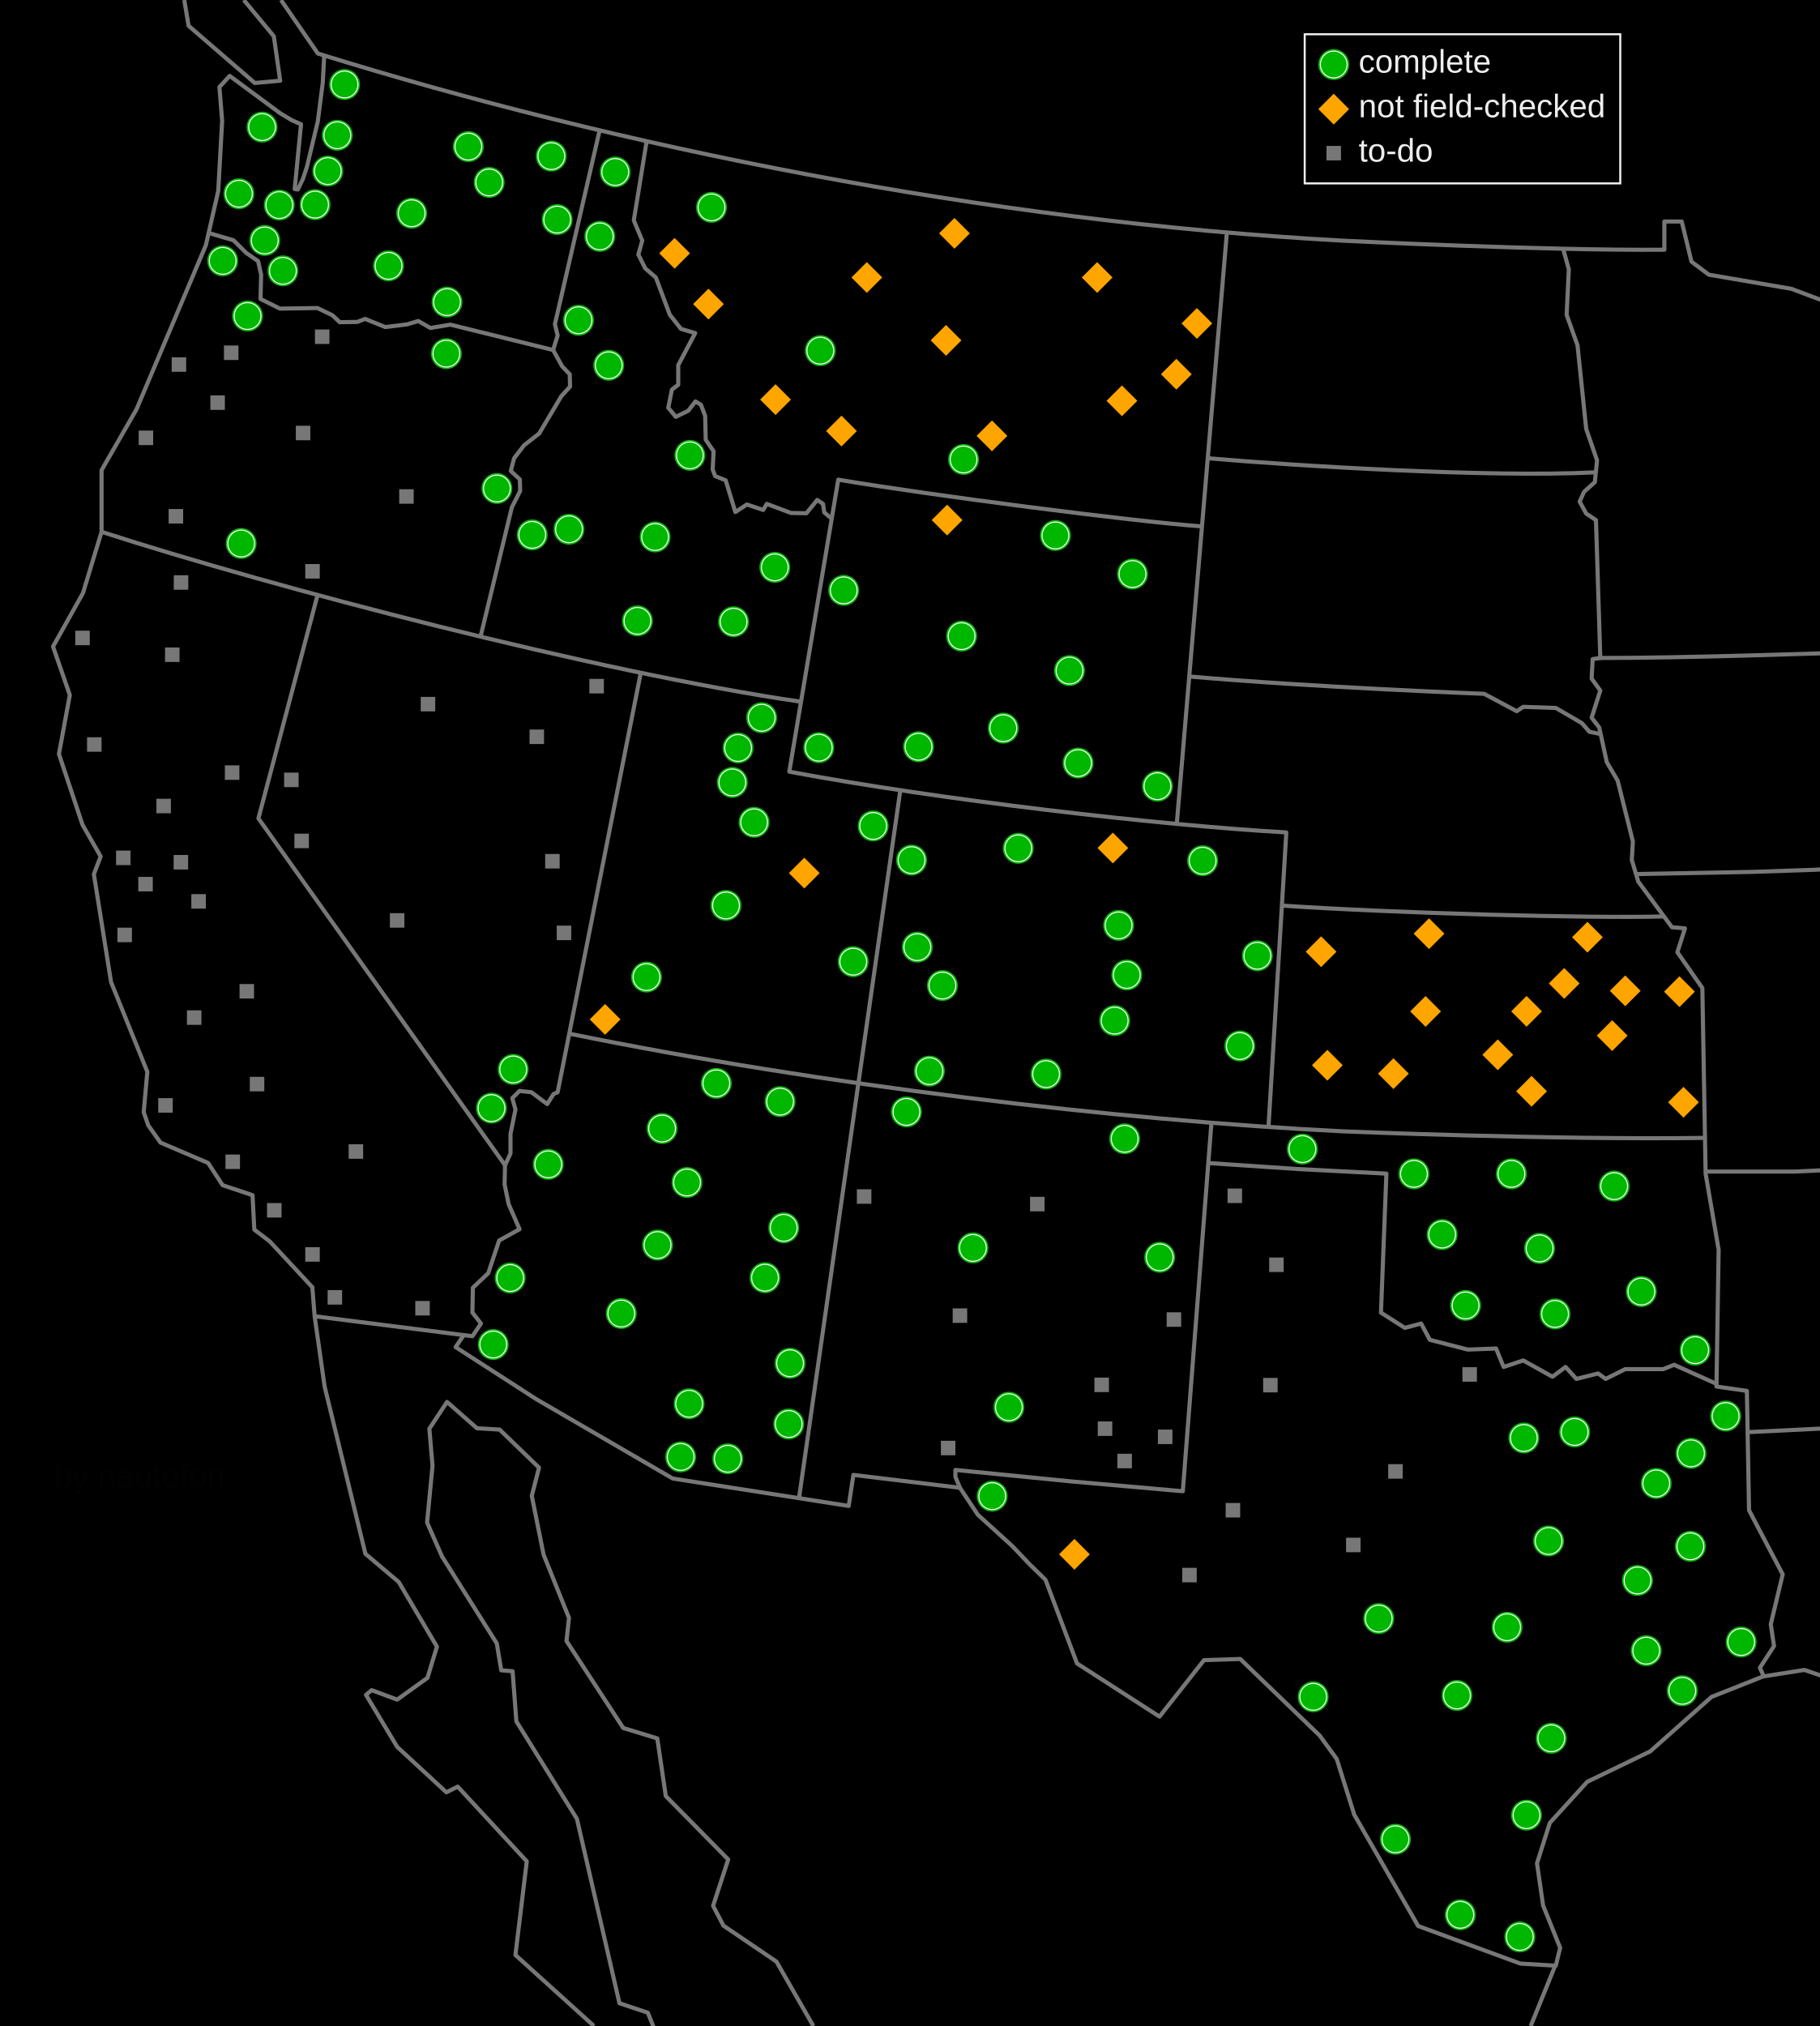
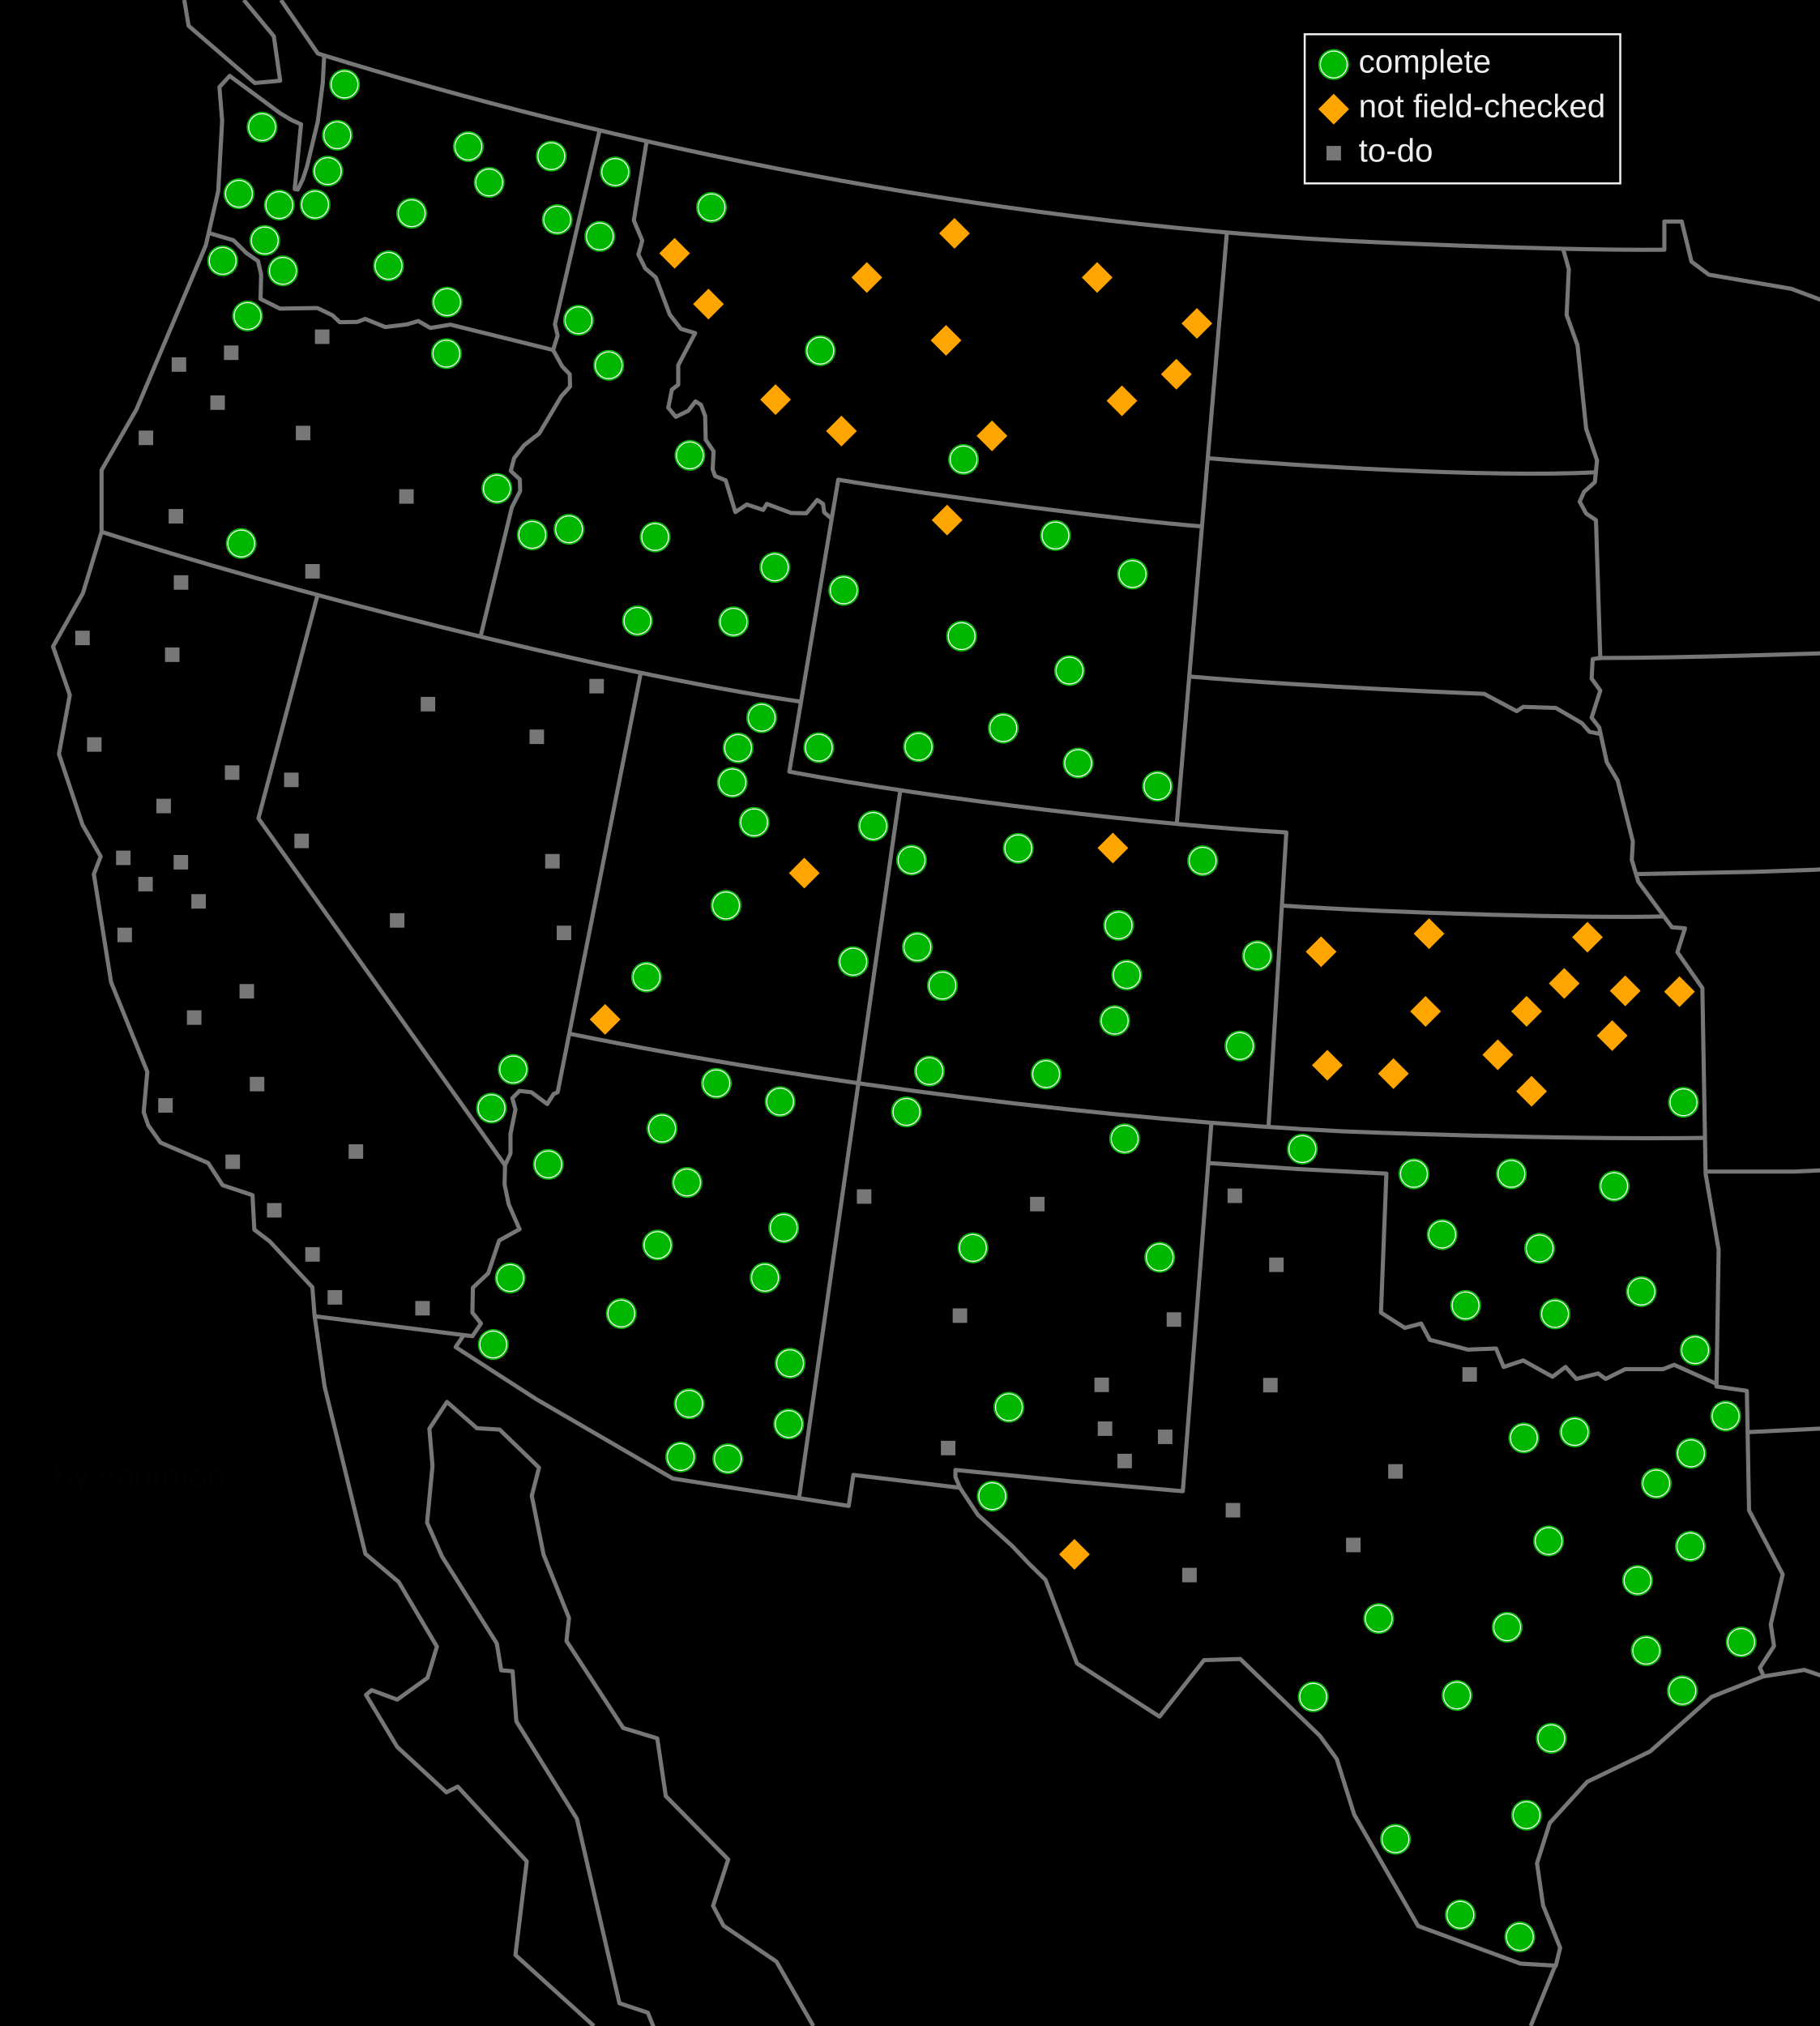
<svg xmlns="http://www.w3.org/2000/svg" xmlns:xlink="http://www.w3.org/1999/xlink" version="1.1" x="0px" y="0px" width="501.68px" height="558.55px" viewBox="0 0 501.68 558.55" xml:space="preserve">
  <symbol id="all" viewBox="-4.25 -4.25 8.5 8.5">
    <path style="fill:#00B700;" d="M4.25,0c0-2.35-1.9-4.25-4.25-4.25c-2.35,0-4.25,1.9-4.25,4.25S-2.35,4.25,0,4.25C2.35,4.25,4.25,2.35,4.25,0z" />
    <path style="fill:none;stroke:#FFFFFF;stroke-width:0.283;stroke-miterlimit:10;" d="M3.69,0c0-2.04-1.65-3.69-3.69-3.69S-3.68-2.04-3.68,0S-2.04,3.69,0,3.69S3.69,2.04,3.69,0z" />
  </symbol>
  <symbol id="cleanup" viewBox="-4.25 -4.25 8.5 8.5">
    <rect x="-3" y="-3" width="6" height="6" transform="rotate(45)" style="fill:orange" />
  </symbol>
  <symbol id="open" viewBox="-4.25 -4.25 8.5 8.5">
    <rect x="-2" y="-2" width="4" height="4" style="fill:#777" />
  </symbol>
  <symbol id="TODO" viewBox="-4.25 -4.25 8.5 8.5">
    <rect x="-2" y="-2" width="4" height="4" style="fill:red" />
  </symbol>
  <g id="map">
    <rect width="597.74" height="558.55" />
    <text id="made_by_nautofon" transform="matrix(1 0 0 1 15.00 410.00)" style="font-family:'ArialMT','Arial',sans-serif;fill:#020202;font-size:9px;">by nautofon</text>
    <path style="fill:none;stroke:#777777;stroke-width:1.134;stroke-linejoin:round;stroke-miterlimit:10;" d="M77.47,0l10.16,14.75c81.55,25.39,184,46.31,282.83,51.61 0 0 55.799 2.787 88.427 2.487v-7.783h4.789l2.694 11.076 4.789 3.592 22.75 3.891 14.368 5.388 10.178-2.993 17.362 4.49-13.47 7.184-18.858 18.559 0.299 2.395" />
    <line style="fill:none;stroke:#777777;stroke-width:1.134;stroke-linejoin:round;stroke-miterlimit:10;" x1="338.27" y1="64.1" x2="324.45" y2="227.16" />
    <polyline style="fill:none;stroke:#777777;stroke-width:1.134;stroke-linejoin:round;stroke-miterlimit:10;" points="87.56,164.04 71.25,225.62 139.25,321.25" />
    <polyline style="fill:none;stroke:#777777;stroke-width:1.134;stroke-linejoin:round;stroke-miterlimit:10;" points="176.67,185.49 153.75,301.12 152.62,301.62 150.88,304.38 146.5,301.12 143.25,300.75 141.25,302.75 142.12,305.88 140.75,312.62 140.75,318 139.25,321.25 139.12,326.5 140.25,332 143.25,338.88 137.62,342 134.62,351 130.38,355 130.25,361.88 132.62,364.88 130.25,368.38 86.75,362.88" />
    <polyline style="fill:none;stroke:#777777;stroke-width:1.134;stroke-linejoin:round;stroke-miterlimit:10;" points="50.81,0 52,7.12 70.25,22.88 77.25,22.25 75.5,10 67.22,0" />
    <path style="fill:none;stroke:#777777;stroke-width:1.134;stroke-linejoin:round;stroke-miterlimit:10;" d="m89.39 15.3-0.39 7.45-1.38 10.75-3 12.5-1.12 3.38-1.38 2.87-0.87-0.13 1.75-17.87-2.5-1.08-3.21-1.92-13.96-10.33-2.83 3.08 0.75 9.33-1.08 19.34-3.42 14.95-19.13 45.26-9.62 16.74v17l-5.12 16.88-8.26 14.75 4.63 13.37-3 16.26 6.5 19.5 5 8.74-1.87 4.88 4.74 29.75 10 24.75-1 11.12 1.26 3.63 3.37 4.75 13.13 5.62 4 6.13 8.24 2.75 0.5 9.5 4.26 3.25 11.74 12.63 0.63 8 2.75 19.37 11.25 46.13 9.177 7.754 10.54 17.833-2.607 8.605-8.344 5.997-7.04-2.607-1.565 1.304 8.605 14.341 13.559 12.516 3.129-1.565 19.035 20.599-3.129 25.814 21.642 19.574" />
    <path style="fill:none;stroke:#777777;stroke-width:1.134;stroke-linejoin:round;stroke-miterlimit:10;" d="m180.18 558.79-1.565-3.911-7.822-2.607-11.734-50.846-16.688-26.857-1.043-13.82-3.129-0.261-1.228-7.413-15.09-23.953-4.13-9.37 1.5-15.63-0.87-10.24 4.87-7.38 8.25 7.25 6.25 0.37 10.87 10.5-2 7.76 3.26 16.24 6.997 17.413-0.687 6.37 15.645 23.989 9.387 2.868 2.347 15.906 17.21 17.47-4.172 12.777 2.868 5.476 14.602 9.909 10.169 17.749" />
    <path style="fill:none;stroke:#777777;stroke-width:1.134;stroke-linejoin:round;stroke-miterlimit:10;" d="m127.87 368.07-2.25 3.31 22.26 14.37 37.62 21.87 48.5 7.55 1.29-8.55 29.38 3.55 4.95 7.45 9.5 8.63 4.68 4.93 4.464 4.358 8.681 23.049 22.75 14.668 12.273-15.566 9.989-0.323 21.93 21.149 4.666 6.405 4.83 15.362 17.624 30.7 28.183 10.36 9.765 0.577 1.202-4.926-4.701-11.674-1.683-11.626 3.523-11.123 10.338-11.353 17.362-8.382 16.902-15.012 14.229-5.642 11.375-1.796 13.171 4.49 14.967-3.592 14.368 10.477 12.872-0.299 6.585-4.191 6.885 2.395 2.694-2.993-3.891-3.592-0.299-8.082-2.993-5.388 6.885-4.191 13.47-2.395 15.53 0.898" />
    <line style="fill:none;stroke:#777777;stroke-width:1.134;stroke-linejoin:round;stroke-miterlimit:10;" x1="248.23" y1="217.87" x2="220.3" y2="413.04" />
    <path style="fill:none;stroke:#777777;stroke-width:1.134;stroke-linejoin:round;stroke-miterlimit:10;" d="M28,146.62c47.23,15.27,136.03,38.56,192.86,46.85" />
    <path style="fill:none;stroke:#777777;stroke-width:1.134;stroke-linejoin:round;stroke-miterlimit:10;" d="M156.95 284.97c69.54 14.18 151.01 23.87 213.51 26.94 0 0 58.194 2.396 99.503 1.797" />
    <path style="fill:none;stroke:#777777;stroke-width:1.134;stroke-linejoin:round;stroke-miterlimit:10;" d="M331.36,145.12c-18.79-1.34-74.68-8.56-100.24-12.88l-13.5,80.5c41,7.71,102.37,14.82,137.04,16.75l-4.92,81.2" />
    <polyline style="fill:none;stroke:#777777;stroke-width:1.134;stroke-linejoin:round;stroke-miterlimit:10;" points="334.01,309.54 326.12,411.12 295.42,408.42 263.42,405.25 263.42,407.17 264.67,410.17" />
    <path style="fill:none;stroke:#777777;stroke-width:1.134;stroke-linejoin:round;stroke-miterlimit:10;" d="m333.16 320.64 24.461 1.643 24.63 1.276-1.497 38.332 6.585 4.191 4.49-1.197 2.395 4.49 10.477 2.694 7.783-0.299 2.095 5.089 5.388-1.796 8.082 4.49 3.592-2.694 2.993 3.293 5.987-1.497 2.095 1.497 5.388-2.694h10.477l2.993-1.197 11.974 5.388" />
    <path style="fill:none;stroke:#777777;stroke-width:1.134;stroke-linejoin:round;stroke-miterlimit:10;" d="m353.22 249.65c31.131 2.095 85.611 3.592 105.67 2.993" />
    <path style="fill:none;stroke:#777777;stroke-width:1.134;stroke-linejoin:round;stroke-miterlimit:10;" d="m327.78 186.49c34.125 2.993 81.42 4.789 81.42 4.789l8.98 4.789 1.796-1.197 8.98 0.299 7.184 4.191 2.095 2.395 2.993 0.599" />
    <path style="fill:none;stroke:#777777;stroke-width:1.134;stroke-linejoin:round;stroke-miterlimit:10;" d="m332.87 126.32c24.246 2.095 77.529 5.388 107.16 3.891" />
    <polyline style="fill:none;stroke:#777777;stroke-width:1.134;stroke-linejoin:round;stroke-miterlimit:10;" points="165.33,35.93 153,89.38 153.75,92.5 152.5,96.5 155,101 157.08,103.17 157.17,106.58 154.75,109.25 148.67,119.5 144.5,122.75 141.75,126.33 140.83,129.83 143.33,132.17 143.42,135.33 141.12,139.88 132.49,175.53" />
    <polyline style="fill:none;stroke:#777777;stroke-width:1.134;stroke-linejoin:round;stroke-miterlimit:10;" points="178.29,38.93 174.75,60.75 177.08,66.33 176,70.17 177.92,74 180.83,76.5 184.67,86.75 187.75,90.67 191.67,91.83 187,100.67 187,106.08 185.25,107.42 184.25,112.42 186.33,114.92 189.75,113.25 191.75,110.67 193.25,111.58 194.42,114.67 194.58,121.25 196.75,124.42 196.5,129.42 197.17,131.25 200.08,132.42 202.75,141.17 205.92,139.08 210.42,140.58 211.42,138.92 218.08,141.42 222.33,141.5 225.33,137.83 226.92,138.92 227.25,141.25 229.32,143.01" />
    <polyline style="fill:none;stroke:#777777;stroke-width:1.134;stroke-linejoin:round;stroke-miterlimit:10;" points="57.53,64.23 64.38,66.25 67.92,69.75 71.17,72 72,75.75 71.83,82.42 77.17,85.08 87.5,84.92 91.67,86.92 93.67,88.83 98.5,88.75 100.67,87.92 106.25,90.17 112.25,89.42 115.33,88.5 118.67,90.42 124.17,89.5 152.5,96.5" />
    <path style="fill:none;stroke:#777777;stroke-width:1.134;stroke-linejoin:round;stroke-miterlimit:10;" d="m431.05 68.847 1.497 5.388-0.599 12.572 2.993 8.382 2.395 23.049 2.993 8.681-0.599 5.987-2.993 2.694-1.197 2.694 1.796 3.293 2.694 1.796 1.197 38.016-2.095 0.299-0.299 5.388 2.395 3.293-2.395 7.484 2.095 2.694 2.095 9.579 2.993 5.089 4.191 16.763-0.299 5.089 1.796 5.987 9.28 12.572 3.592 0.299-2.095 6.585 6.885 9.878 0.898 51.187 3.592 20.954-0.599 37.717 8.382 1.197 0.599 32.927 9.28 17.661-3.293 13.77 0.898 5.987-3.891 5.987 1.197 2.694" />
    <path style="fill:none;stroke:#777777;stroke-width:1.134;stroke-linejoin:round;stroke-miterlimit:10;" d="m440.93 181.4c24.246 0 58.371-1.197 76.93-1.796" />
    <path style="fill:none;stroke:#777777;stroke-width:1.134;stroke-linejoin:round;stroke-miterlimit:10;" d="m451.1 240.97 32.029-0.599 17.661-0.599 12.273-0.898 5.089 4.789" />
    <path style="fill:none;stroke:#777777;stroke-width:1.134;stroke-linejoin:round;stroke-miterlimit:10;" d="m470.56 322.99h24.246l32.329-1.497 17.062 0.299 1.796 2.694-4.789 5.987 10.776-0.299" />
    <path style="fill:none;stroke:#777777;stroke-width:1.134;stroke-linejoin:round;stroke-miterlimit:10;" d="m481.94 394.83 48.792-2.395" />
    <path style="fill:none;stroke:#777777;stroke-width:1.134;stroke-linejoin:round;stroke-miterlimit:10;" d="m428.87 541.7-6.822 16.841" />
  </g>
  <g id="legend" transform="translate(55)">
    <rect x="304.73" y="9.44" style="stroke:#EEEEEE;stroke-width:0.567;stroke-miterlimit:10;" width="87" height="41.12" />
    <text transform="matrix(1 0 0 1 319.5923 44.5608)" style="fill:#EEEEEE; font-family:'ArialMT','Arial',sans-serif; font-size:9px;">to-do</text>
    <use xlink:href="#open" width="8.5" height="8.5" id="legend-unkown_1_" x="-4.25" y="-4.25" transform="matrix(1 0 0 -1 312.729 42.2266)" style="overflow:visible;" />
    <text transform="matrix(1 0 0 1 319.5923 32.3207)" style="fill:#EEEEEE; font-family:'ArialMT','Arial',sans-serif; font-size:9px;">not field-checked</text>
    <use xlink:href="#cleanup" width="8.5" height="8.5" id="legend-some_1_" x="-4.25" y="-4.25" transform="matrix(1 0 0 -1 312.729 30.0874)" style="overflow:visible;" />
    <text transform="matrix(1 0 0 1 319.5933 20.0199)" style="fill:#EEEEEE; font-family:'ArialMT','Arial',sans-serif; font-size:9px;">complete</text>
    <use xlink:href="#all" width="8.5" height="8.5" id="legend-all_1_" x="-4.25" y="-4.25" transform="matrix(1 0 0 -1 312.729 17.7852)" style="overflow:visible;" />
  </g>
  <g id="data">
    <g id="AZ">
      <use xlink:href="#all" width="8.5" height="8.5" id="camp_verde" x="-4.25" y="-4.25" transform="matrix(1 0 0 -1 181.292 343.25)" style="overflow:visible;" />
      <use xlink:href="#all" width="8.5" height="8.5" id="clifton" x="-4.25" y="-4.25" transform="matrix(1 0 0 -1 217.8335 375.834)" style="overflow:visible;" />
      <use xlink:href="#all" width="8.5" height="8.5" id="ehrenberg" x="-4.25" y="-4.25" transform="matrix(1 0 0 -1 140.6665 352.334)" style="overflow:visible;" />
      <use xlink:href="#all" width="8.5" height="8.5" id="flagstaff" x="-4.25" y="-4.25" transform="matrix(1 0 0 -1 189.417 326)" style="overflow:visible;" />
      <use xlink:href="#all" width="8.5" height="8.5" id="g_canyon_vlg" x="-4.25" y="-4.25" transform="matrix(1 0 0 -1 182.542 311.125)" style="overflow:visible;" />
      <use xlink:href="#all" width="8.5" height="8.5" id="holbrook" x="-4.25" y="-4.25" transform="matrix(1 0 0 -1 216.084 338.5)" style="overflow:visible;" />
      <use xlink:href="#all" width="8.5" height="8.5" id="kayenta" x="-4.25" y="-4.25" transform="matrix(1 0 0 -1 215.0835 303.708)" style="overflow:visible;" />
      <use xlink:href="#all" width="8.5" height="8.5" id="kingman" x="-4.25" y="-4.25" transform="matrix(1 0 0 -1 151.167 321)" style="overflow:visible;" />
      <use xlink:href="#all" width="8.5" height="8.5" id="nogales" x="-4.25" y="-4.25" transform="matrix(1 0 0 -1 187.6665 401.667)" style="overflow:visible;" />
      <use xlink:href="#all" width="8.5" height="8.5" id="page" x="-4.25" y="-4.25" transform="matrix(1 0 0 -1 197.5005 298.667)" style="overflow:visible;" />
      <use xlink:href="#all" width="8.5" height="8.5" id="phoenix" x="-4.25" y="-4.25" transform="matrix(1 0 0 -1 171.292 362.125)" style="overflow:visible;" />
      <use xlink:href="#all" width="8.5" height="8.5" id="san_simon" x="-4.25" y="-4.25" transform="matrix(1 0 0 -1 217.4585 392.583)" style="overflow:visible;" />
      <use xlink:href="#all" width="8.5" height="8.5" id="show_low" x="-4.25" y="-4.25" transform="matrix(1 0 0 -1 210.917 352.25)" style="overflow:visible;" />
      <use xlink:href="#all" width="8.5" height="8.5" id="sierra_vista" x="-4.25" y="-4.25" transform="matrix(1 0 0 -1 200.6665 402.167)" style="overflow:visible;" />
      <use xlink:href="#all" width="8.5" height="8.5" id="tucson" x="-4.25" y="-4.25" transform="matrix(1 0 0 -1 190 387)" style="overflow:visible;" />
      <use xlink:href="#all" width="8.5" height="8.5" id="yuma" x="-4.25" y="-4.25" transform="matrix(1 0 0 -1 136 370.667)" style="overflow:visible;" />
    </g>
    <g id="CA">
      <use xlink:href="#open" width="8.5" height="8.5" id="bakersfield" x="-4.25" y="-4.25" transform="matrix(1 0 0 -1 70.875 298.874)" style="overflow:visible;" />
      <use xlink:href="#open" width="8.5" height="8.5" id="barstow" x="-4.25" y="-4.25" transform="matrix(1 0 0 -1 98.125 317.458)" style="overflow:visible;" />
      <use xlink:href="#open" width="8.5" height="8.5" id="carlsbad" x="-4.25" y="-4.25" transform="matrix(1 0 0 -1 86.1655 345.834)" style="overflow:visible;" />
      <use xlink:href="#open" width="8.5" height="8.5" id="el_centro" x="-4.25" y="-4.25" transform="matrix(1 0 0 -1 116.499 360.668)" style="overflow:visible;" />
      <use xlink:href="#open" width="8.5" height="8.5" id="eureka" x="-4.25" y="-4.25" transform="matrix(1 0 0 -1 22.7495 175.875)" style="overflow:visible;" />
      <use xlink:href="#open" width="8.5" height="8.5" id="fresno" x="-4.25" y="-4.25" transform="matrix(1 0 0 -1 68.042 273.2905)" style="overflow:visible;" />
      <use xlink:href="#open" width="8.5" height="8.5" id="hilt" x="-4.25" y="-4.25" transform="matrix(1 0 0 -1 49.9165 160.5835)" style="overflow:visible;" />
      <use xlink:href="#open" width="8.5" height="8.5" id="huron" x="-4.25" y="-4.25" transform="matrix(1 0 0 -1 53.542 280.5405)" style="overflow:visible;" />
      <use xlink:href="#open" width="8.5" height="8.5" id="los_angeles" x="-4.25" y="-4.25" transform="matrix(1 0 0 -1 75.6235 333.668)" style="overflow:visible;" />
      <use xlink:href="#open" width="8.5" height="8.5" id="oakdale" x="-4.25" y="-4.25" transform="matrix(1 0 0 -1 54.7495 248.5)" style="overflow:visible;" />
      <use xlink:href="#open" width="8.5" height="8.5" id="oakland" x="-4.25" y="-4.25" transform="matrix(1 0 0 -1 40.1245 243.75)" style="overflow:visible;" />
      <use xlink:href="#open" width="8.5" height="8.5" id="oxnard" x="-4.25" y="-4.25" transform="matrix(1 0 0 -1 64.1675 320.292)" style="overflow:visible;" />
      <use xlink:href="#open" width="8.5" height="8.5" id="redding" x="-4.25" y="-4.25" transform="matrix(1 0 0 -1 47.4995 180.5)" style="overflow:visible;" />
      <use xlink:href="#open" width="8.5" height="8.5" id="sacramento" x="-4.25" y="-4.25" transform="matrix(1 0 0 -1 45.124 222.2095)" style="overflow:visible;" />
      <use xlink:href="#open" width="8.5" height="8.5" id="san_diego" x="-4.25" y="-4.25" transform="matrix(1 0 0 -1 92.3325 357.668)" style="overflow:visible;" />
      <use xlink:href="#open" width="8.5" height="8.5" id="san_francisc" x="-4.25" y="-4.25" transform="matrix(1 0 0 -1 33.9995 236.5)" style="overflow:visible;" />
      <use xlink:href="#open" width="8.5" height="8.5" id="santa_cruz" x="-4.25" y="-4.25" transform="matrix(1 0 0 -1 34.3745 257.75)" style="overflow:visible;" />
      <use xlink:href="#open" width="8.5" height="8.5" id="santa_maria" x="-4.25" y="-4.25" transform="matrix(1 0 0 -1 45.6245 304.75)" style="overflow:visible;" />
      <use xlink:href="#open" width="8.5" height="8.5" id="stockton" x="-4.25" y="-4.25" transform="matrix(1 0 0 -1 49.874 237.7095)" style="overflow:visible;" />
      <use xlink:href="#open" width="8.5" height="8.5" id="truckee" x="-4.25" y="-4.25" transform="matrix(1 0 0 -1 63.9995 213)" style="overflow:visible;" />
      <use xlink:href="#open" width="8.5" height="8.5" id="ukiah" x="-4.25" y="-4.25" transform="matrix(1 0 0 -1 25.9995 205.25)" style="overflow:visible;" />
    </g>
    <g id="CO">
      <use xlink:href="#all" width="8.5" height="8.5" id="alamosa" x="-4.25" y="-4.25" transform="matrix(1 0 0 -1 288.4165 296.1221)" style="overflow:visible;" />
      <use xlink:href="#all" width="8.5" height="8.5" id="burlington" x="-4.25" y="-4.25" transform="matrix(1 0 0 -1 346.667 263.4971)" style="overflow:visible;" />
      <use xlink:href="#all" width="8.5" height="8.5" id="colorado_spr" x="-4.25" y="-4.25" transform="matrix(1 0 0 -1 310.6665 268.7886)" style="overflow:visible;" />
      <use xlink:href="#all" width="8.5" height="8.5" id="denver" x="-4.25" y="-4.25" transform="matrix(1 0 0 -1 308.4165 255.1221)" style="overflow:visible;" />
      <use xlink:href="#all" width="8.5" height="8.5" id="durango" x="-4.25" y="-4.25" transform="matrix(1 0 0 -1 256.25 295.2886)" style="overflow:visible;" />
      <use xlink:href="#cleanup" width="8.5" height="8.5" id="fort_collins" x="-4.25" y="-4.25" transform="matrix(1 0 0 -1 306.833 233.7886)" style="overflow:visible;" />
      <use xlink:href="#all" width="8.5" height="8.5" id="grand_juncti" x="-4.25" y="-4.25" transform="matrix(1 0 0 -1 252.916 261.1221)" style="overflow:visible;" />
      <use xlink:href="#all" width="8.5" height="8.5" id="lamar" x="-4.25" y="-4.25" transform="matrix(1 0 0 -1 341.833 288.3721)" style="overflow:visible;" />
      <use xlink:href="#all" width="8.5" height="8.5" id="montrose" x="-4.25" y="-4.25" transform="matrix(1 0 0 -1 259.833 271.7051)" style="overflow:visible;" />
      <use xlink:href="#all" width="8.5" height="8.5" id="pueblo" x="-4.25" y="-4.25" transform="matrix(1 0 0 -1 307.333 281.3721)" style="overflow:visible;" />
      <use xlink:href="#all" width="8.5" height="8.5" id="rangely" x="-4.25" y="-4.25" transform="matrix(1 0 0 -1 251.333 237.1221)" style="overflow:visible;" />
      <use xlink:href="#all" width="8.5" height="8.5" id="steamboat_sp" x="-4.25" y="-4.25" transform="matrix(1 0 0 -1 280.7495 233.8721)" style="overflow:visible;" />
      <use xlink:href="#all" width="8.5" height="8.5" id="sterling" x="-4.25" y="-4.25" transform="matrix(1 0 0 -1 331.583 237.2886)" style="overflow:visible;" />
    </g>
    <g id="ID">
      <use xlink:href="#all" width="8.5" height="8.5" id="boise" x="-4.25" y="-4.25" transform="matrix(1 0 0 -1 156.8745 145.9141)" style="overflow:visible;" />
      <use xlink:href="#all" width="8.5" height="8.5" id="coeur_dalene" x="-4.25" y="-4.25" transform="matrix(1 0 0 -1 165.3745 65.1641)" style="overflow:visible;" />
      <use xlink:href="#all" width="8.5" height="8.5" id="grangeville" x="-4.25" y="-4.25" transform="matrix(1 0 0 -1 167.833 100.7056)" style="overflow:visible;" />
      <use xlink:href="#all" width="8.5" height="8.5" id="idaho_falls" x="-4.25" y="-4.25" transform="matrix(1 0 0 -1 213.6245 156.4141)" style="overflow:visible;" />
      <use xlink:href="#all" width="8.5" height="8.5" id="ketchum" x="-4.25" y="-4.25" transform="matrix(1 0 0 -1 180.6245 148.0391)" style="overflow:visible;" />
      <use xlink:href="#all" width="8.5" height="8.5" id="lewiston" x="-4.25" y="-4.25" transform="matrix(1 0 0 -1 159.4995 88.2891)" style="overflow:visible;" />
      <use xlink:href="#all" width="8.5" height="8.5" id="nampa" x="-4.25" y="-4.25" transform="matrix(1 0 0 -1 146.7495 147.4556)" style="overflow:visible;" />
      <use xlink:href="#all" width="8.5" height="8.5" id="pocatello" x="-4.25" y="-4.25" transform="matrix(1 0 0 -1 202.2495 171.4141)" style="overflow:visible;" />
      <use xlink:href="#all" width="8.5" height="8.5" id="salmon" x="-4.25" y="-4.25" transform="matrix(1 0 0 -1 190.2075 125.5391)" style="overflow:visible;" />
      <use xlink:href="#all" width="8.5" height="8.5" id="sandpoint" x="-4.25" y="-4.25" transform="matrix(1 0 0 -1 169.6245 47.4141)" style="overflow:visible;" />
      <use xlink:href="#all" width="8.5" height="8.5" id="twin_falls" x="-4.25" y="-4.25" transform="matrix(1 0 0 -1 175.7495 171.1641)" style="overflow:visible;" />
    </g>
    <g id="KS">
      <use xlink:href="#cleanup" width="8.5" height="8.5" id="colby" transform="translate(360 258.13)" />
      <use xlink:href="#cleanup" width="8.5" height="8.5" id="dodge_city" transform="translate(379.94 291.74)" />
      <use xlink:href="#cleanup" width="8.5" height="8.5" id="emporia" transform="translate(440.25 281.26)" />
      <use xlink:href="#cleanup" width="8.5" height="8.5" id="garden_city" transform="translate(361.72 289.43)" />
      <use xlink:href="#cleanup" width="8.5" height="8.5" id="hays" transform="translate(388.8 274.59)" />
      <use xlink:href="#cleanup" width="8.5" height="8.5" id="hutchinson" transform="translate(408.71 286.55)" />
      <use xlink:href="#cleanup" width="8.5" height="8.5" id="junction_cit" transform="translate(427.03 266.87)" />
      <use xlink:href="#cleanup" width="8.5" height="8.5" id="kansas_city" transform="translate(458.8 269.14)" />
      <use xlink:href="#cleanup" width="8.5" height="8.5" id="marysville" transform="translate(433.43 254.13)" />
      <use xlink:href="#cleanup" width="8.5" height="8.5" id="phillipsburg" transform="translate(389.76 253.16)" />
-       <use xlink:href="#cleanup" width="8.5" height="8.5" id="pittsburg" transform="translate(459.91 299.64)" />
+       <use xlink:href="#all" width="8.5" height="8.5" id="pittsburg" transform="translate(459.91 299.64)" />
      <use xlink:href="#cleanup" width="8.5" height="8.5" id="salina_ks" transform="translate(416.65 274.57)" />
      <use xlink:href="#cleanup" width="8.5" height="8.5" id="topeka" transform="translate(443.85 268.92)" />
      <use xlink:href="#cleanup" width="8.5" height="8.5" id="wichita" transform="translate(418.02 296.61)" />
    </g>
    <g id="MT">
      <use xlink:href="#cleanup" width="8.5" height="8.5" id="billings" x="-4.25" y="-4.25" transform="matrix(1 0 0 -1 273.4985 120.168)" style="overflow:visible;" />
      <use xlink:href="#cleanup" width="8.5" height="8.5" id="bozeman" x="-4.25" y="-4.25" transform="matrix(1 0 0 -1 231.998 118.8345)" style="overflow:visible;" />
      <use xlink:href="#cleanup" width="8.5" height="8.5" id="butte" x="-4.25" y="-4.25" transform="matrix(1 0 0 -1 213.8315 110.168)" style="overflow:visible;" />
      <use xlink:href="#cleanup" width="8.5" height="8.5" id="glasgow_mt" x="-4.25" y="-4.25" transform="matrix(1 0 0 -1 302.4985 76.501)" style="overflow:visible;" />
      <use xlink:href="#cleanup" width="8.5" height="8.5" id="glendive" x="-4.25" y="-4.25" transform="matrix(1 0 0 -1 324.332 103.168)" style="overflow:visible;" />
      <use xlink:href="#cleanup" width="8.5" height="8.5" id="great_falls" x="-4.25" y="-4.25" transform="matrix(1 0 0 -1 238.9985 76.5015)" style="overflow:visible;" />
      <use xlink:href="#cleanup" width="8.5" height="8.5" id="havre" x="-4.25" y="-4.25" transform="matrix(1 0 0 -1 263.165 64.3345)" style="overflow:visible;" />
      <use xlink:href="#all" width="8.5" height="8.5" id="helena" x="-4.25" y="-4.25" transform="matrix(1 0 0 -1 226.1655 96.668)" style="overflow:visible;" />
      <use xlink:href="#all" width="8.5" height="8.5" id="kalispell" x="-4.25" y="-4.25" transform="matrix(1 0 0 -1 196.165 57.168)" style="overflow:visible;" />
      <use xlink:href="#all" width="8.5" height="8.5" id="laurel" x="-4.25" y="-4.25" transform="matrix(1 0 0 -1 265.665 126.6675)" style="overflow:visible;" />
      <use xlink:href="#cleanup" width="8.5" height="8.5" id="lewistown" x="-4.25" y="-4.25" transform="matrix(1 0 0 -1 260.832 93.835)" style="overflow:visible;" />
      <use xlink:href="#cleanup" width="8.5" height="8.5" id="miles_city" x="-4.25" y="-4.25" transform="matrix(1 0 0 -1 309.332 110.502)" style="overflow:visible;" />
      <use xlink:href="#cleanup" width="8.5" height="8.5" id="missoula" x="-4.25" y="-4.25" transform="matrix(1 0 0 -1 195.332 83.8345)" style="overflow:visible;" />
      <use xlink:href="#cleanup" width="8.5" height="8.5" id="sidney" x="-4.25" y="-4.25" transform="matrix(1 0 0 -1 329.998 89.1675)" style="overflow:visible;" />
      <use xlink:href="#cleanup" width="8.5" height="8.5" id="thompson_f" x="-4.25" y="-4.25" transform="matrix(1 0 0 -1 185.9985 69.8345)" style="overflow:visible;" />
    </g>
    <g id="NM">
      <use xlink:href="#all" width="8.5" height="8.5" id="alamogordo" x="-4.25" y="-4.25" transform="matrix(1 0 0 -1 278.1665 387.9561)" style="overflow:visible;" />
      <use xlink:href="#all" width="8.5" height="8.5" id="albuquerque" x="-4.25" y="-4.25" transform="matrix(1 0 0 -1 268.25 344.0381)" style="overflow:visible;" />
      <use xlink:href="#open" width="8.5" height="8.5" id="artesia" x="-4.25" y="-4.25" transform="matrix(1 0 0 -1 304.6665 393.873)" style="overflow:visible;" />
      <use xlink:href="#open" width="8.5" height="8.5" id="carlsbad_nm" x="-4.25" y="-4.25" transform="matrix(1 0 0 -1 310.0835 402.79)" style="overflow:visible;" />
      <use xlink:href="#open" width="8.5" height="8.5" id="clovis" x="-4.25" y="-4.25" transform="matrix(1 0 0 -1 323.6665 363.7891)" style="overflow:visible;" />
      <use xlink:href="#all" width="8.5" height="8.5" id="farmington" x="-4.25" y="-4.25" transform="matrix(1 0 0 -1 249.916 306.5381)" style="overflow:visible;" />
      <use xlink:href="#open" width="8.5" height="8.5" id="gallup" x="-4.25" y="-4.25" transform="matrix(1 0 0 -1 238.2495 329.8721)" style="overflow:visible;" />
      <use xlink:href="#open" width="8.5" height="8.5" id="hobbs" x="-4.25" y="-4.25" transform="matrix(1 0 0 -1 321.25 396.123)" style="overflow:visible;" />
      <use xlink:href="#open" width="8.5" height="8.5" id="las_cruces" x="-4.25" y="-4.25" transform="matrix(1 0 0 -1 261.4165 399.2061)" style="overflow:visible;" />
      <use xlink:href="#all" width="8.5" height="8.5" id="raton" x="-4.25" y="-4.25" transform="matrix(1 0 0 -1 310.083 313.9551)" style="overflow:visible;" />
      <use xlink:href="#open" width="8.5" height="8.5" id="roswell" x="-4.25" y="-4.25" transform="matrix(1 0 0 -1 303.75 381.7891)" style="overflow:visible;" />
      <use xlink:href="#open" width="8.5" height="8.5" id="santa_fe" x="-4.25" y="-4.25" transform="matrix(1 0 0 -1 285.9995 331.9551)" style="overflow:visible;" />
      <use xlink:href="#open" width="8.5" height="8.5" id="socorro" x="-4.25" y="-4.25" transform="matrix(1 0 0 -1 264.6665 362.7051)" style="overflow:visible;" />
      <use xlink:href="#all" width="8.5" height="8.5" id="tucumcari" x="-4.25" y="-4.25" transform="matrix(1 0 0 -1 319.75 346.6221)" style="overflow:visible;" />
    </g>
    <g id="NV">
      <use xlink:href="#open" width="8.5" height="8.5" id="carson_city" x="-4.25" y="-4.25" transform="matrix(1 0 0 -1 83.165 231.833)" style="overflow:visible;" />
      <use xlink:href="#open" width="8.5" height="8.5" id="elko" x="-4.25" y="-4.25" transform="matrix(1 0 0 -1 147.9995 203.125)" style="overflow:visible;" />
      <use xlink:href="#open" width="8.5" height="8.5" id="ely" x="-4.25" y="-4.25" transform="matrix(1 0 0 -1 152.312 237.4375)" style="overflow:visible;" />
      <use xlink:href="#open" width="8.5" height="8.5" id="jackpot" x="-4.25" y="-4.25" transform="matrix(1 0 0 -1 164.4985 189.1665)" style="overflow:visible;" />
      <use xlink:href="#all" width="8.5" height="8.5" id="las_vegas" x="-4.25" y="-4.25" transform="matrix(1 0 0 -1 141.4985 294.833)" style="overflow:visible;" />
      <use xlink:href="#open" width="8.5" height="8.5" id="pioche" x="-4.25" y="-4.25" transform="matrix(1 0 0 -1 155.4995 257.1875)" style="overflow:visible;" />
      <use xlink:href="#all" width="8.5" height="8.5" id="primm" x="-4.25" y="-4.25" transform="matrix(1 0 0 -1 135.4985 305.5)" style="overflow:visible;" />
      <use xlink:href="#open" width="8.5" height="8.5" id="reno" x="-4.25" y="-4.25" transform="matrix(1 0 0 -1 80.332 215)" style="overflow:visible;" />
      <use xlink:href="#open" width="8.5" height="8.5" id="tonopah" x="-4.25" y="-4.25" transform="matrix(1 0 0 -1 109.4995 253.75)" style="overflow:visible;" />
      <use xlink:href="#open" width="8.5" height="8.5" id="winnemucca" x="-4.25" y="-4.25" transform="matrix(1 0 0 -1 117.9995 194.125)" style="overflow:visible;" />
    </g>
    <g id="OK" transform="translate(-4.25 -4.25)">
      <use xlink:href="#all" width="8.5" height="8.5" id="ardmore" transform="translate(428.75 362.24)" />
      <use xlink:href="#all" width="8.5" height="8.5" id="clinton" transform="translate(397.62 340.36)" />
      <use xlink:href="#all" width="8.5" height="8.5" id="enid" transform="translate(416.71 323.62)" />
      <use xlink:href="#all" width="8.5" height="8.5" id="guymon" transform="translate(359.08 316.79)" />
      <use xlink:href="#all" width="8.5" height="8.5" id="idabel" transform="translate(467.37 372.22)" />
      <use xlink:href="#all" width="8.5" height="8.5" id="lawton" transform="translate(404.08 359.89)" />
      <use xlink:href="#all" width="8.5" height="8.5" id="mcalester" transform="translate(452.54 356.07)" />
      <use xlink:href="#all" width="8.5" height="8.5" id="oklahoma_cit" transform="translate(424.49 344.17)" />
      <use xlink:href="#all" width="8.5" height="8.5" id="tulsa" transform="translate(445.05 327)" />
      <use xlink:href="#all" width="8.5" height="8.5" id="woodward" transform="translate(389.84 323.62)" />
    </g>
    <g id="OR">
      <use xlink:href="#all" width="8.5" height="8.5" id="astoria" x="-4.25" y="-4.25" transform="matrix(1 0 0 -1 61.3979 71.917)" style="overflow:visible;" />
      <use xlink:href="#open" width="8.5" height="8.5" id="bend" x="-4.25" y="-4.25" transform="matrix(1 0 0 -1 83.5645 119.375)" style="overflow:visible;" />
      <use xlink:href="#open" width="8.5" height="8.5" id="burns" x="-4.25" y="-4.25" transform="matrix(1 0 0 -1 112.0645 136.875)" style="overflow:visible;" />
      <use xlink:href="#open" width="8.5" height="8.5" id="coos_bay" x="-4.25" y="-4.25" transform="matrix(1 0 0 -1 40.231 120.708)" style="overflow:visible;" />
      <use xlink:href="#open" width="8.5" height="8.5" id="eugene" x="-4.25" y="-4.25" transform="matrix(1 0 0 -1 59.9995 110.9995)" style="overflow:visible;" />
      <use xlink:href="#all" width="8.5" height="8.5" id="klamath_f" x="-4.25" y="-4.25" transform="matrix(1 0 0 -1 66.4995 149.833)" style="overflow:visible;" />
      <use xlink:href="#open" width="8.5" height="8.5" id="lakeview" x="-4.25" y="-4.25" transform="matrix(1 0 0 -1 86.1665 157.5)" style="overflow:visible;" />
      <use xlink:href="#open" width="8.5" height="8.5" id="medford" x="-4.25" y="-4.25" transform="matrix(1 0 0 -1 48.4995 142.333)" style="overflow:visible;" />
      <use xlink:href="#open" width="8.5" height="8.5" id="newport" x="-4.25" y="-4.25" transform="matrix(1 0 0 -1 49.333 100.4995)" style="overflow:visible;" />
      <use xlink:href="#all" width="8.5" height="8.5" id="ontario" x="-4.25" y="-4.25" transform="matrix(1 0 0 -1 136.9995 134.6665)" style="overflow:visible;" />
      <use xlink:href="#all" width="8.5" height="8.5" id="pendleton" x="-4.25" y="-4.25" transform="matrix(1 0 0 -1 123.0645 97.5)" style="overflow:visible;" />
      <use xlink:href="#all" width="8.5" height="8.5" id="portland" x="-4.25" y="-4.25" transform="matrix(1 0 0 -1 68.2495 87.1245)" style="overflow:visible;" />
      <use xlink:href="#open" width="8.5" height="8.5" id="salem" x="-4.25" y="-4.25" transform="matrix(1 0 0 -1 63.7495 97.2495)" style="overflow:visible;" />
      <use xlink:href="#open" width="8.5" height="8.5" id="the_dalles" x="-4.25" y="-4.25" transform="matrix(1 0 0 -1 88.833 92.833)" style="overflow:visible;" />
    </g>
    <g id="TX" transform="translate(-63.713 95.304)">
      <use xlink:href="#open" width="8.5" height="8.5" id="abilene" transform="translate(444.21 306.1)" />
      <use xlink:href="#open" width="8.5" height="8.5" id="amarillo" transform="translate(411.39 249.13)" />
      <use xlink:href="#all" width="8.5" height="8.5" id="austin" transform="translate(475 349.06)" />
      <use xlink:href="#all" width="8.5" height="8.5" id="beaumont" transform="translate(539.53 353.12)" />
      <use xlink:href="#all" width="8.5" height="8.5" id="brownsville" transform="translate(478.5 434.43)" />
      <use xlink:href="#all" width="8.5" height="8.5" id="corpus_chris" transform="translate(480.34 400.87)" />
      <use xlink:href="#open" width="8.5" height="8.5" id="dalhart" transform="translate(399.92 230.11)" />
      <use xlink:href="#all" width="8.5" height="8.5" id="dallas" transform="translate(493.62 295.22)" />
      <use xlink:href="#all" width="8.5" height="8.5" id="del_rio" transform="translate(421.53 368.24)" />
      <use xlink:href="#all" width="8.5" height="8.5" id="el_paso" transform="translate(333.03 312.92)" />
      <use xlink:href="#open" width="8.5" height="8.5" id="fort_stockto" transform="translate(387.42 334.68)" />
      <use xlink:href="#all" width="8.5" height="8.5" id="fort_worth" transform="translate(479.61 296.88)" />
      <use xlink:href="#all" width="8.5" height="8.5" id="galveston" transform="translate(523.3 366.58)" />
      <use xlink:href="#all" width="8.5" height="8.5" id="houston" transform="translate(513.35 355.52)" />
      <use xlink:href="#all" width="8.5" height="8.5" id="huntsville" transform="translate(510.95 336.16)" />
      <use xlink:href="#all" width="8.5" height="8.5" id="junction" transform="translate(439.6 346.67)" />
      <use xlink:href="#all" width="8.5" height="8.5" id="laredo" transform="translate(444.21 407.51)" />
      <use xlink:href="#all" width="8.5" height="8.5" id="longview_tx" transform="translate(525.7 301.12)" />
      <use xlink:href="#open" width="8.5" height="8.5" id="lubbock" transform="translate(409.73 282.32)" />
      <use xlink:href="#all" width="8.5" height="8.5" id="lufkin" transform="translate(525.52 326.75)" />
      <use xlink:href="#all" width="8.5" height="8.5" id="mcallen" transform="translate(462.09 428.34)" />
      <use xlink:href="#open" width="8.5" height="8.5" id="odessa" transform="translate(399.4 316.8)" />
      <use xlink:href="#open" width="8.5" height="8.5" id="san_angelo" transform="translate(432.59 326.38)" />
      <use xlink:href="#all" width="8.5" height="8.5" id="san_antonio" transform="translate(461.17 367.87)" />
      <use xlink:href="#all" width="8.5" height="8.5" id="texarkana" transform="translate(535.25 290.84)" />
      <use xlink:href="#all" width="8.5" height="8.5" id="tyler" transform="translate(516.11 309.42)" />
      <use xlink:href="#cleanup" width="8.5" height="8.5" id="van_horn" transform="translate(355.7 328.96)" />
      <use xlink:href="#all" width="8.5" height="8.5" id="victoria" transform="translate(487.17 379.67)" />
      <use xlink:href="#all" width="8.5" height="8.5" id="waco" transform="translate(486.43 325.28)" />
      <use xlink:href="#open" width="8.5" height="8.5" id="wichita_fall" transform="translate(464.67 279.37)" />
    </g>
    <g id="UT">
      <use xlink:href="#all" width="8.5" height="8.5" id="cedar_city" x="-4.25" y="-4.25" transform="matrix(1 0 0 -1 178.2495 269.3726)" style="overflow:visible;" />
      <use xlink:href="#all" width="8.5" height="8.5" id="logan" x="-4.25" y="-4.25" transform="matrix(1 0 0 -1 209.9995 197.8721)" style="overflow:visible;" />
      <use xlink:href="#all" width="8.5" height="8.5" id="moab" x="-4.25" y="-4.25" transform="matrix(1 0 0 -1 235.2495 265.1226)" style="overflow:visible;" />
      <use xlink:href="#all" width="8.5" height="8.5" id="ogden" x="-4.25" y="-4.25" transform="matrix(1 0 0 -1 203.5005 206.2056)" style="overflow:visible;" />
      <use xlink:href="#cleanup" width="8.5" height="8.5" id="price" x="-4.25" y="-4.25" transform="matrix(1 0 0 -1 221.7495 240.7056)" style="overflow:visible;" />
      <use xlink:href="#all" width="8.5" height="8.5" id="provo" x="-4.25" y="-4.25" transform="matrix(1 0 0 -1 207.9165 226.7056)" style="overflow:visible;" />
      <use xlink:href="#all" width="8.5" height="8.5" id="salina" x="-4.25" y="-4.25" transform="matrix(1 0 0 -1 200.166 249.6226)" style="overflow:visible;" />
      <use xlink:href="#all" width="8.5" height="8.5" id="salt_lake" x="-4.25" y="-4.25" transform="matrix(1 0 0 -1 201.9165 215.7061)" style="overflow:visible;" />
      <use xlink:href="#cleanup" width="8.5" height="8.5" id="st_george" x="-4.25" y="-4.25" transform="matrix(1 0 0 -1 166.833 281.0391)" style="overflow:visible;" />
      <use xlink:href="#all" width="8.5" height="8.5" id="vernal" x="-4.25" y="-4.25" transform="matrix(1 0 0 -1 240.7495 227.7056)" style="overflow:visible;" />
    </g>
    <g id="WA">
      <use xlink:href="#all" width="8.5" height="8.5" id="aberdeen_wa" x="-4.25" y="-4.25" transform="matrix(1 0 0 -1 65.8745 53.4146)" style="overflow:visible;" />
      <use xlink:href="#all" width="8.5" height="8.5" id="bellingham" x="-4.25" y="-4.25" transform="matrix(1 0 0 -1 94.9995 23.2896)" style="overflow:visible;" />
      <use xlink:href="#all" width="8.5" height="8.5" id="colville" x="-4.25" y="-4.25" transform="matrix(1 0 0 -1 151.9995 43.0396)" style="overflow:visible;" />
      <use xlink:href="#all" width="8.5" height="8.5" id="everett" x="-4.25" y="-4.25" transform="matrix(1 0 0 -1 92.9995 37.2896)" style="overflow:visible;" />
      <use xlink:href="#all" width="8.5" height="8.5" id="grand_coulee" x="-4.25" y="-4.25" transform="matrix(1 0 0 -1 134.8745 50.2896)" style="overflow:visible;" />
      <use xlink:href="#all" width="8.5" height="8.5" id="kennewick" x="-4.25" y="-4.25" transform="matrix(1 0 0 -1 123.2495 83.2896)" style="overflow:visible;" />
      <use xlink:href="#all" width="8.5" height="8.5" id="longview" x="-4.25" y="-4.25" transform="matrix(1 0 0 -1 72.9995 66.2896)" style="overflow:visible;" />
      <use xlink:href="#all" width="8.5" height="8.5" id="olympia" x="-4.25" y="-4.25" transform="matrix(1 0 0 -1 76.9995 56.5396)" style="overflow:visible;" />
      <use xlink:href="#all" width="8.5" height="8.5" id="omak" x="-4.25" y="-4.25" transform="matrix(1 0 0 -1 129.1245 40.4146)" style="overflow:visible;" />
      <use xlink:href="#all" width="8.5" height="8.5" id="port_angeles" x="-4.25" y="-4.25" transform="matrix(1 0 0 -1 72.2495 35.0396)" style="overflow:visible;" />
      <use xlink:href="#all" width="8.5" height="8.5" id="seattle" x="-4.25" y="-4.25" transform="matrix(1 0 0 -1 90.3745 47.1646)" style="overflow:visible;" />
      <use xlink:href="#all" width="8.5" height="8.5" id="spokane" x="-4.25" y="-4.25" transform="matrix(1 0 0 -1 153.6245 60.5396)" style="overflow:visible;" />
      <use xlink:href="#all" width="8.5" height="8.5" id="tacoma" x="-4.25" y="-4.25" transform="matrix(1 0 0 -1 86.8745 56.4146)" style="overflow:visible;" />
      <use xlink:href="#all" width="8.5" height="8.5" id="vancouver" x="-4.25" y="-4.25" transform="matrix(1 0 0 -1 77.9995 74.6646)" style="overflow:visible;" />
      <use xlink:href="#all" width="8.5" height="8.5" id="wenatchee" x="-4.25" y="-4.25" transform="matrix(1 0 0 -1 113.4995 58.7896)" style="overflow:visible;" />
      <use xlink:href="#all" width="8.5" height="8.5" id="yakima" x="-4.25" y="-4.25" transform="matrix(1 0 0 -1 107.1245 73.2896)" style="overflow:visible;" />
    </g>
    <g id="WY">
      <use xlink:href="#all" width="8.5" height="8.5" id="casper" x="-4.25" y="-4.25" transform="matrix(1 0 0 -1 294.8745 184.875)" style="overflow:visible;" />
      <use xlink:href="#all" width="8.5" height="8.5" id="cheyenne" x="-4.25" y="-4.25" transform="matrix(1 0 0 -1 319.1245 216.75)" style="overflow:visible;" />
      <use xlink:href="#cleanup" width="8.5" height="8.5" id="cody" x="-4.25" y="-4.25" transform="matrix(1 0 0 -1 261.125 143.375)" style="overflow:visible;" />
      <use xlink:href="#all" width="8.5" height="8.5" id="evanston" x="-4.25" y="-4.25" transform="matrix(1 0 0 -1 225.7495 206.125)" style="overflow:visible;" />
      <use xlink:href="#all" width="8.5" height="8.5" id="gillette" x="-4.25" y="-4.25" transform="matrix(1 0 0 -1 312.2495 158.25)" style="overflow:visible;" />
      <use xlink:href="#all" width="8.5" height="8.5" id="jackson" x="-4.25" y="-4.25" transform="matrix(1 0 0 -1 232.6245 162.75)" style="overflow:visible;" />
      <use xlink:href="#all" width="8.5" height="8.5" id="laramie" x="-4.25" y="-4.25" transform="matrix(1 0 0 -1 297.2495 210.375)" style="overflow:visible;" />
      <use xlink:href="#all" width="8.5" height="8.5" id="rawlins" x="-4.25" y="-4.25" transform="matrix(1 0 0 -1 276.6245 200.75)" style="overflow:visible;" />
      <use xlink:href="#all" width="8.5" height="8.5" id="riverton" x="-4.25" y="-4.25" transform="matrix(1 0 0 -1 265.1245 175.375)" style="overflow:visible;" />
      <use xlink:href="#all" width="8.5" height="8.5" id="rock_springs" x="-4.25" y="-4.25" transform="matrix(1 0 0 -1 253.2495 205.875)" style="overflow:visible;" />
      <use xlink:href="#all" width="8.5" height="8.5" id="sheridan" x="-4.25" y="-4.25" transform="matrix(1 0 0 -1 290.9995 147.625)" style="overflow:visible;" />
    </g>
  </g>
</svg>
